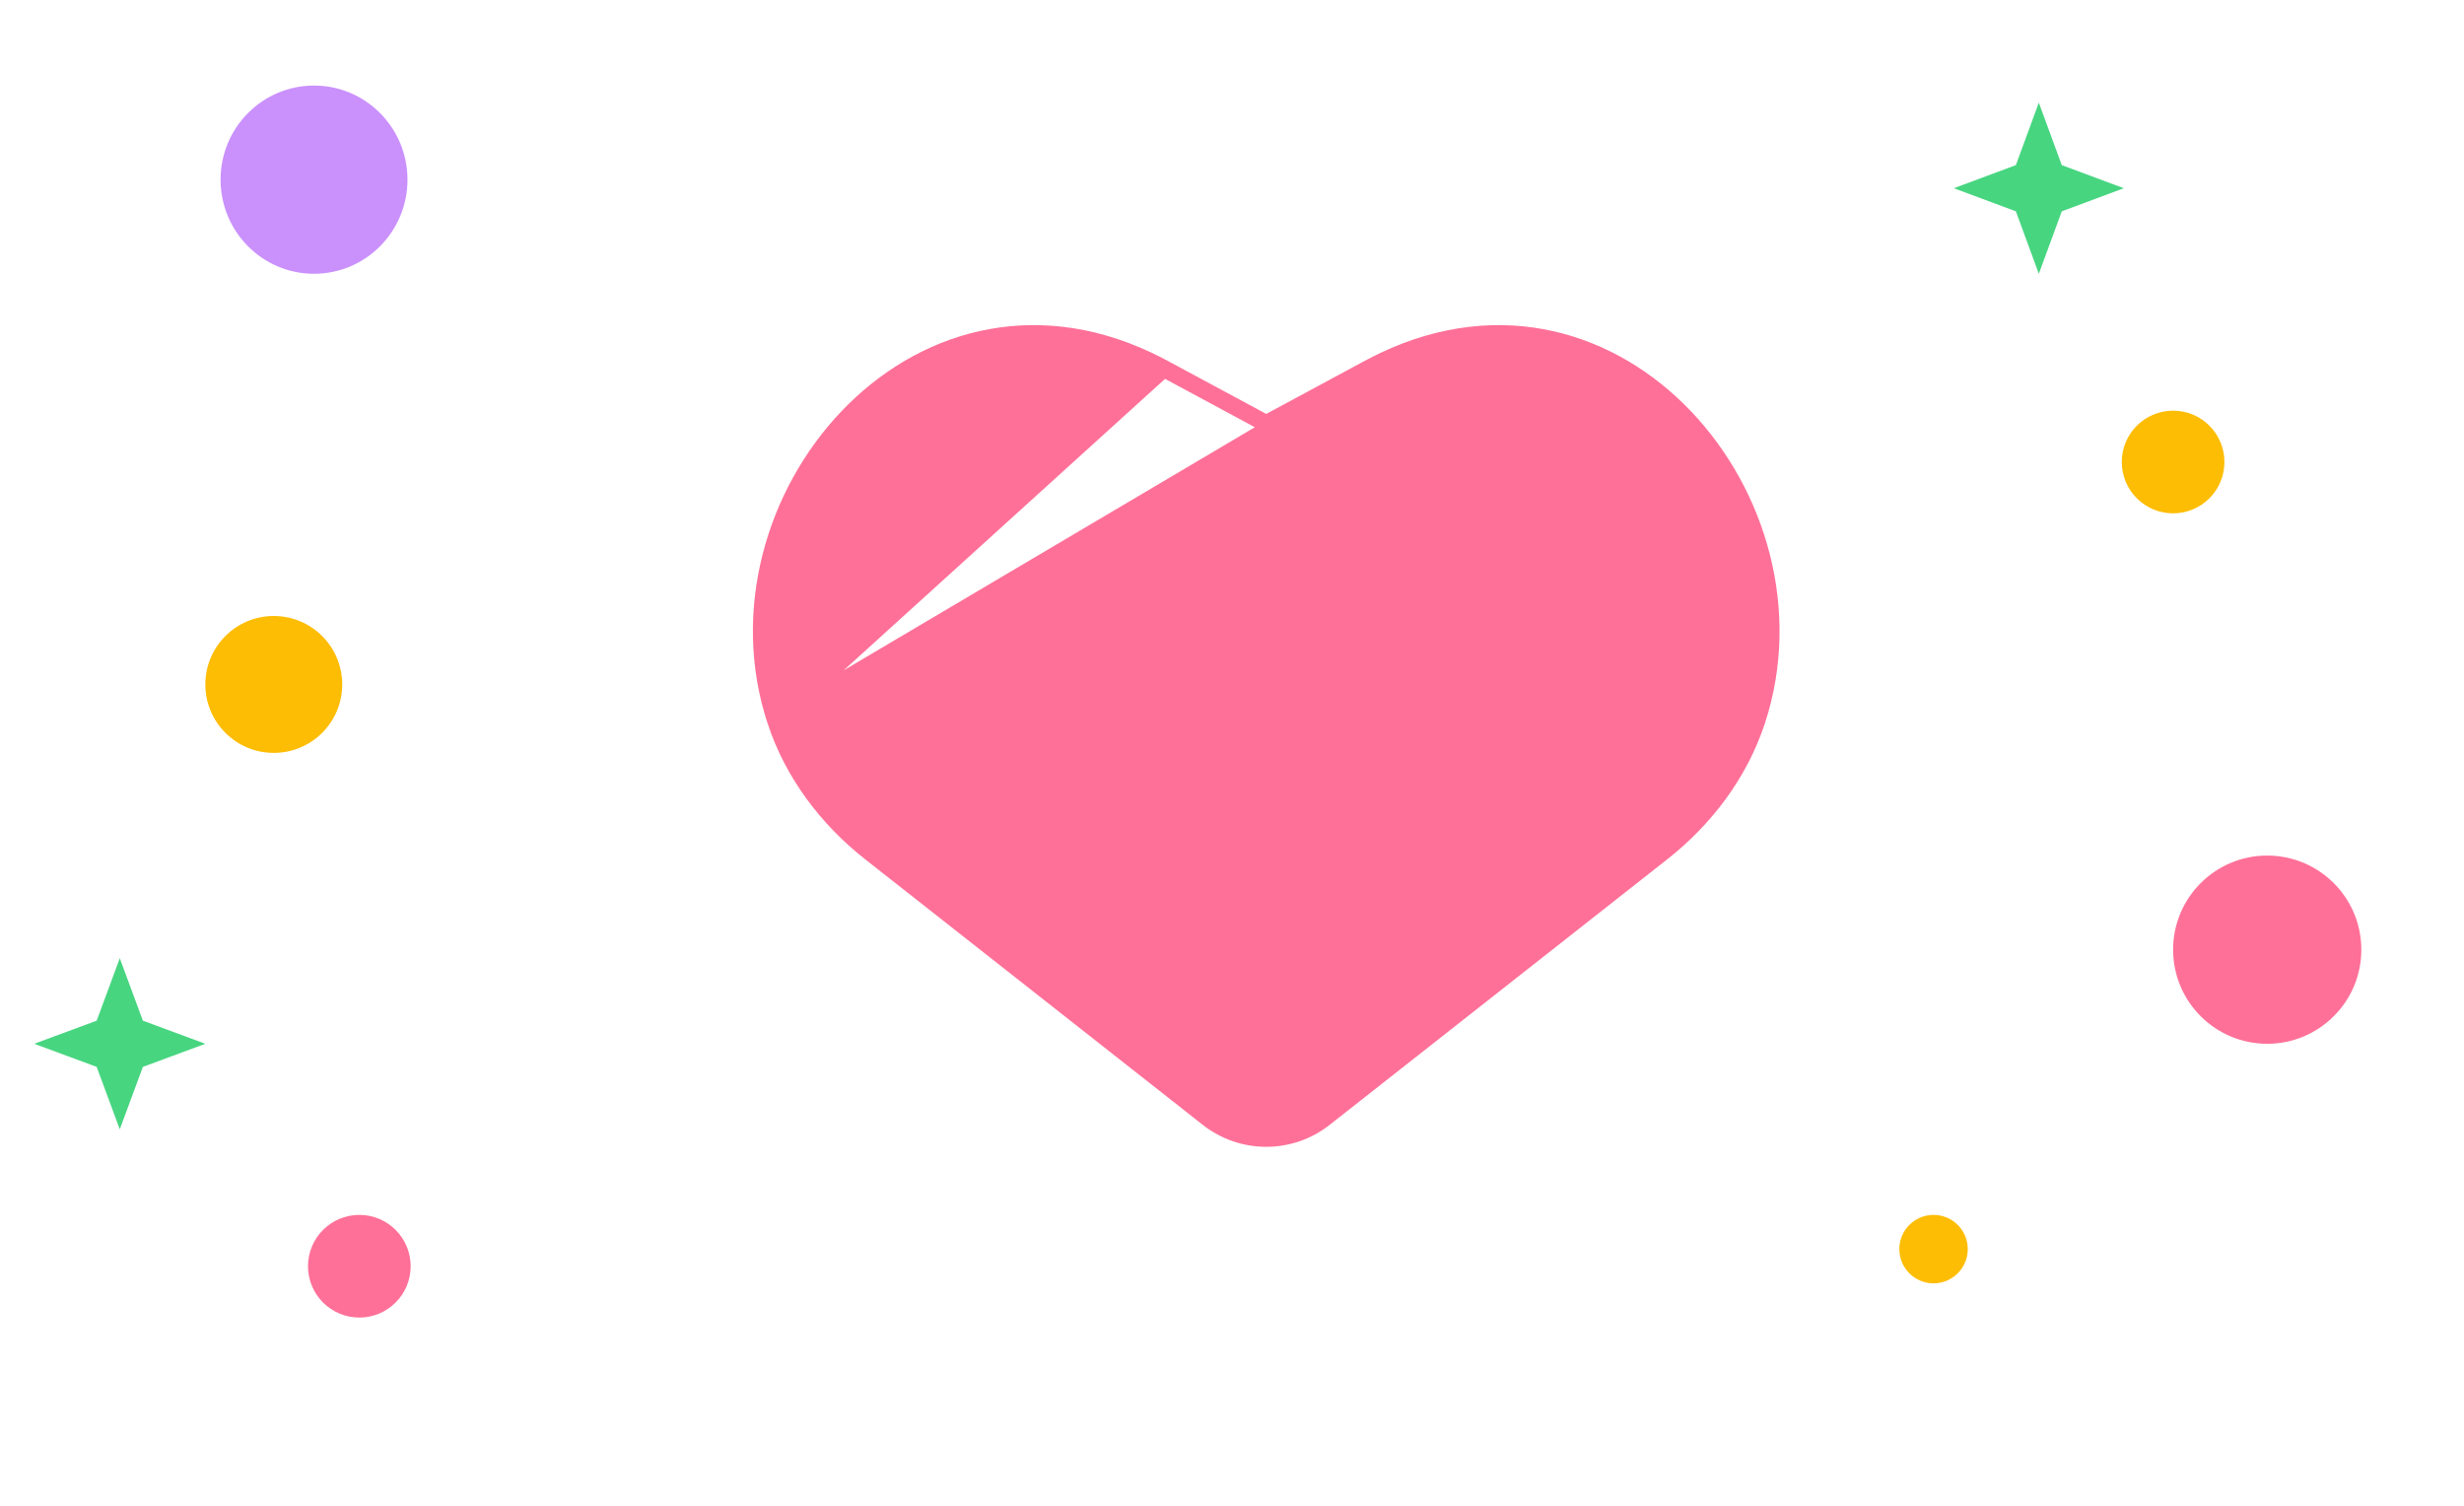
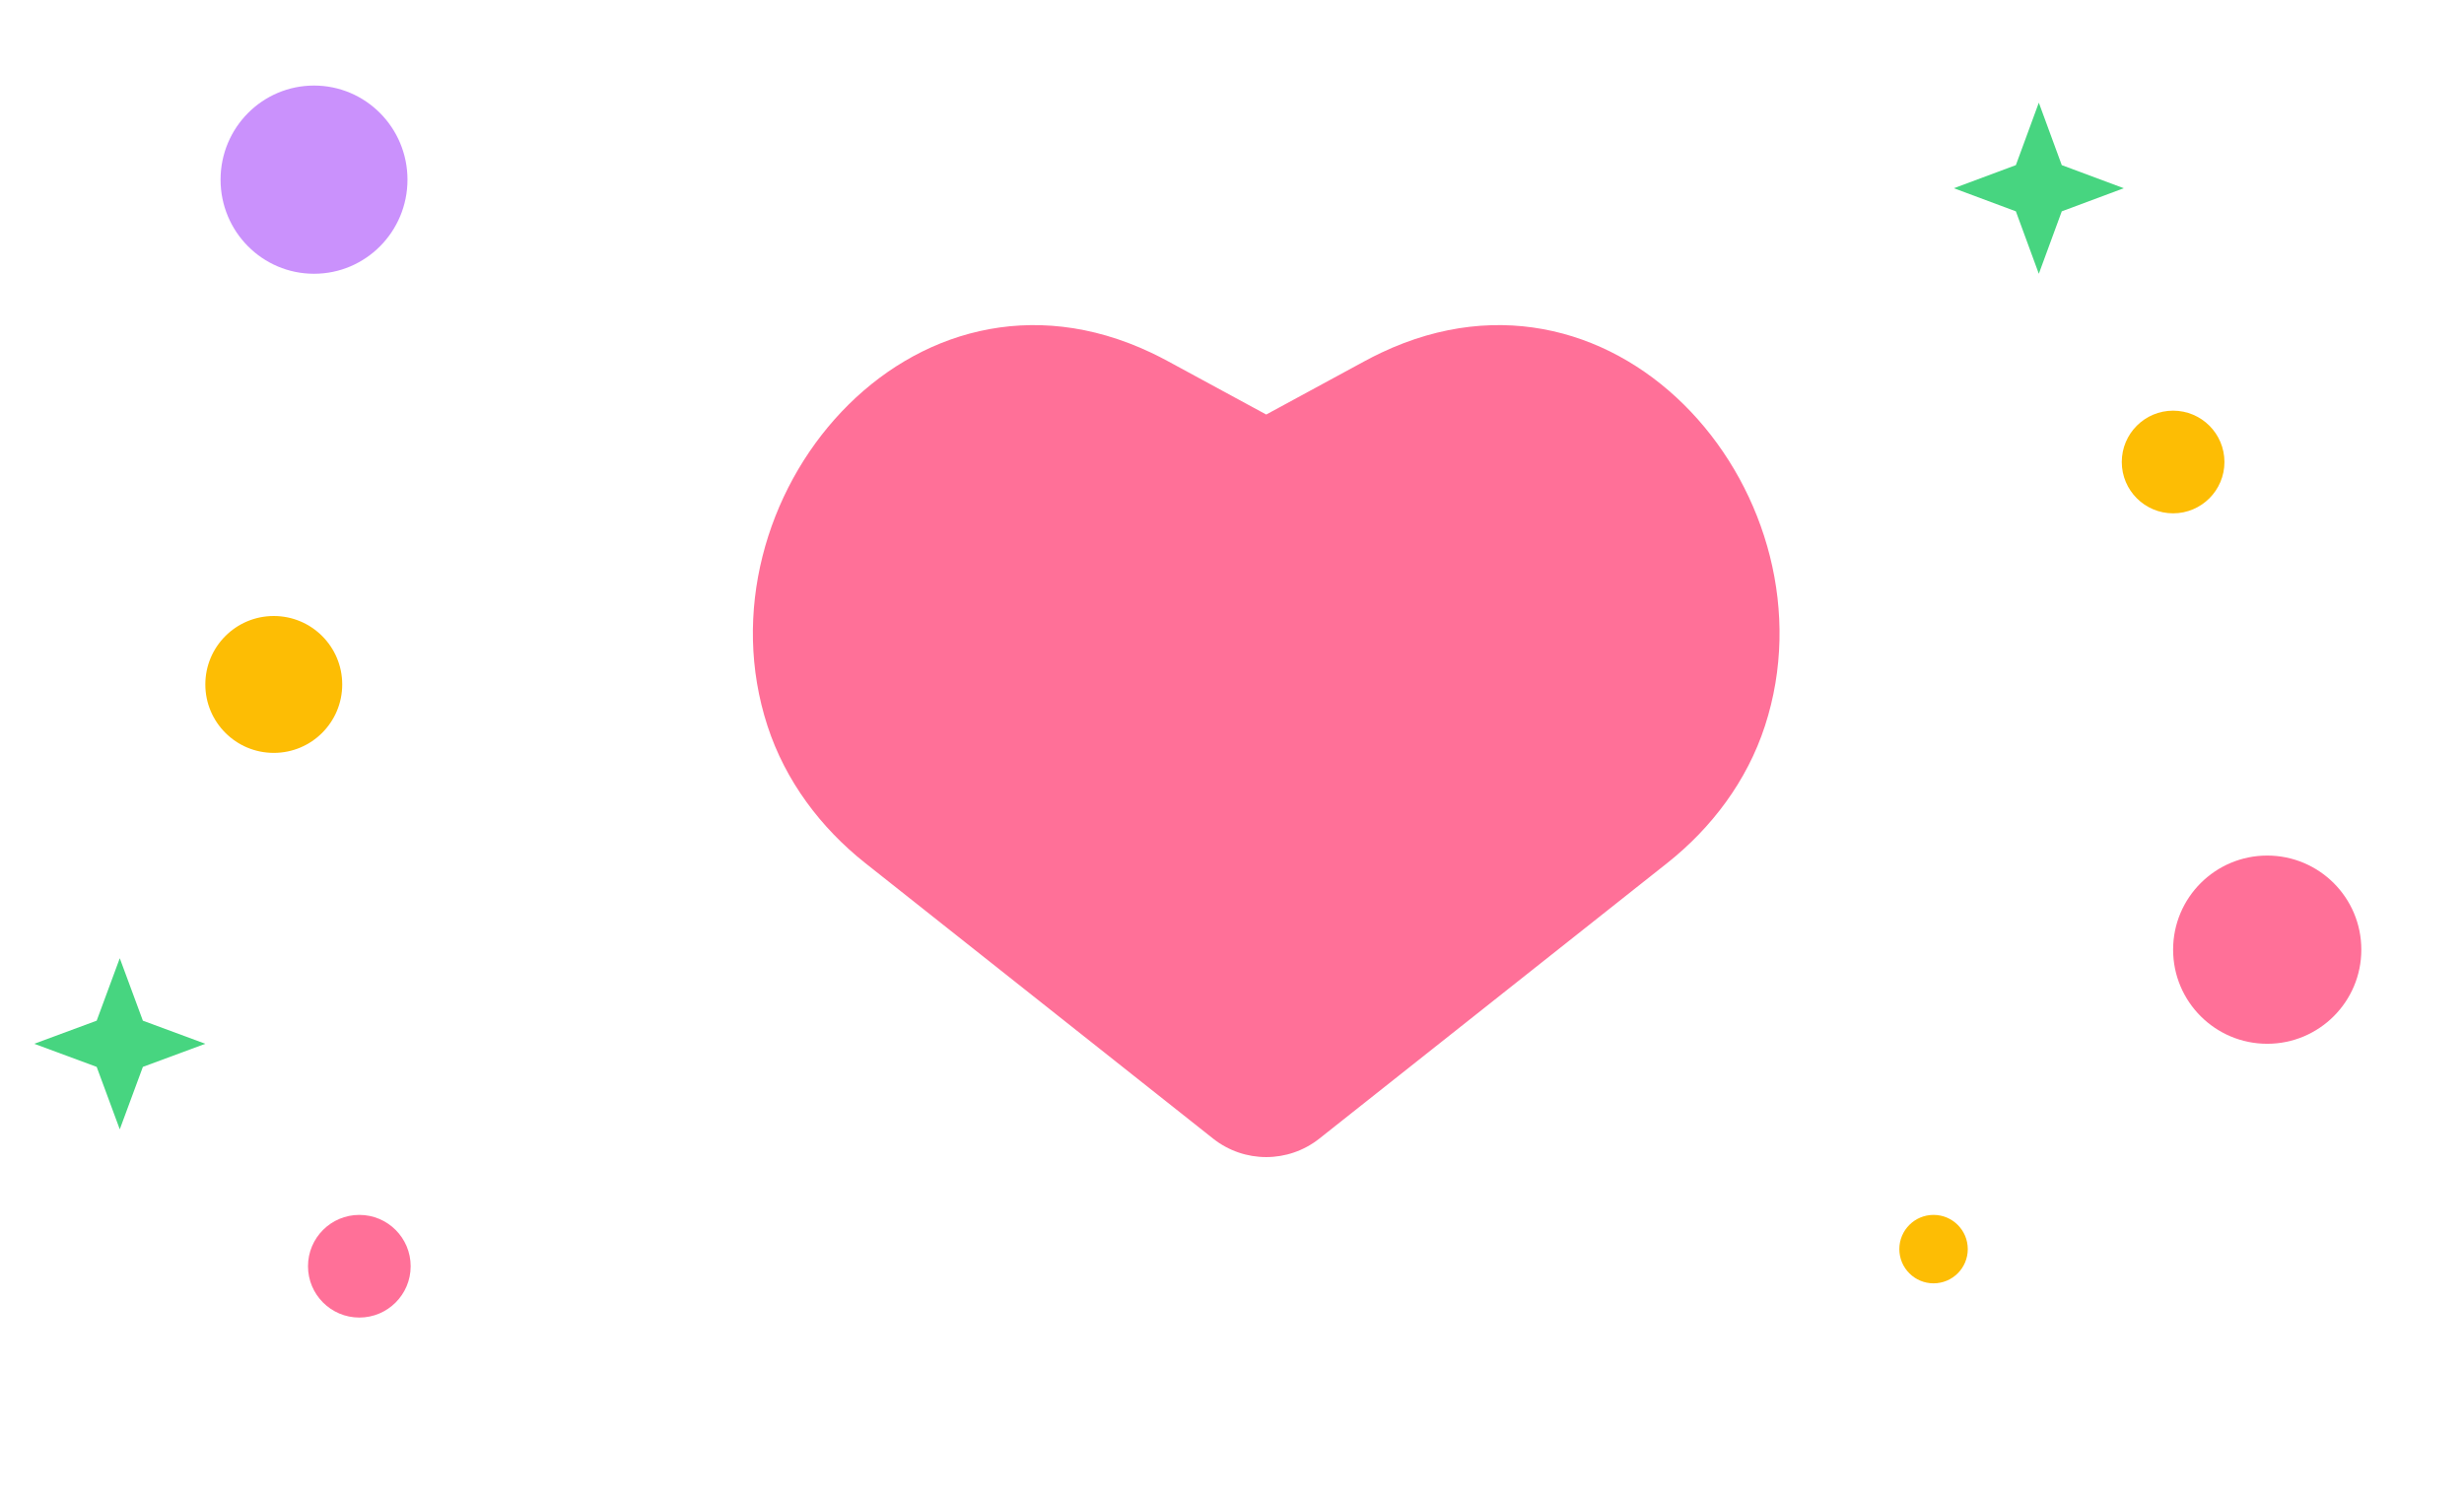
<svg xmlns="http://www.w3.org/2000/svg" width="144" height="88" viewBox="0 0 144 88" fill="none">
  <circle cx="21" cy="74" r="3" fill="#FF7098" />
  <circle cx="132.5" cy="55.5" r="5.5" fill="#FF7098" />
  <circle cx="113" cy="73" r="2" fill="#FDBD04" />
  <path d="M7 56L8.35 59.65L12 61L8.35 62.35L7 66L5.65 62.35L2 61L5.65 59.65L7 56Z" fill="#47D580" />
  <circle cx="127" cy="27" r="3" fill="#FDBD04" />
  <circle cx="16" cy="40" r="4" fill="#FDBD04" />
  <path d="M119.152 6L120.493 9.65L124.117 11L120.493 12.351L119.152 16L117.811 12.351L114.186 11L117.811 9.65L119.152 6Z" fill="#47D580" />
  <ellipse cx="18.352" cy="10.5" rx="5.462" ry="5.5" fill="#CA91FC" />
-   <path d="M45.329 42.107L45.329 42.107C46.342 45.198 48.35 47.842 50.867 49.822L70.6 65.344C72.595 66.914 75.405 66.914 77.4 65.344L97.133 49.822C99.65 47.842 101.658 45.198 102.671 42.107L102.671 42.107C104.76 35.738 102.732 28.858 98.458 24.376C94.199 19.909 87.743 17.853 80.933 21.056L45.329 42.107ZM45.329 42.107C43.24 35.738 45.268 28.858 49.542 24.376C53.802 19.909 60.258 17.853 67.067 21.056C67.384 21.205 67.7 21.364 68.014 21.534L68.014 21.534M45.329 42.107L68.014 21.534M68.014 21.534L73.763 24.63L74 24.758M68.014 21.534L74 24.758M74 24.758L74.237 24.63M74 24.758L74.237 24.63M74.237 24.63L79.986 21.534L79.986 21.534M74.237 24.63L79.986 21.534M79.986 21.534C80.3 21.364 80.616 21.205 80.933 21.056L79.986 21.534ZM44.854 42.263L44.853 42.263L44.854 42.263Z" fill="#FF7098" stroke="#FF7098" />
+   <path fill-rule="evenodd" clip-rule="evenodd" d="M77.105 66.541C75.286 67.982 72.714 67.982 70.895 66.541L50.558 50.432C47.974 48.385 45.901 45.643 44.853 42.424C40.549 29.208 53.22 13.955 67.28 20.614C67.605 20.769 67.929 20.933 68.252 21.108L74 24.226L79.748 21.108C80.071 20.933 80.395 20.769 80.72 20.614C94.781 13.955 107.451 29.208 103.146 42.424C102.098 45.643 100.026 48.385 97.442 50.432L77.105 66.541Z" fill="#FF7098" />
</svg>
